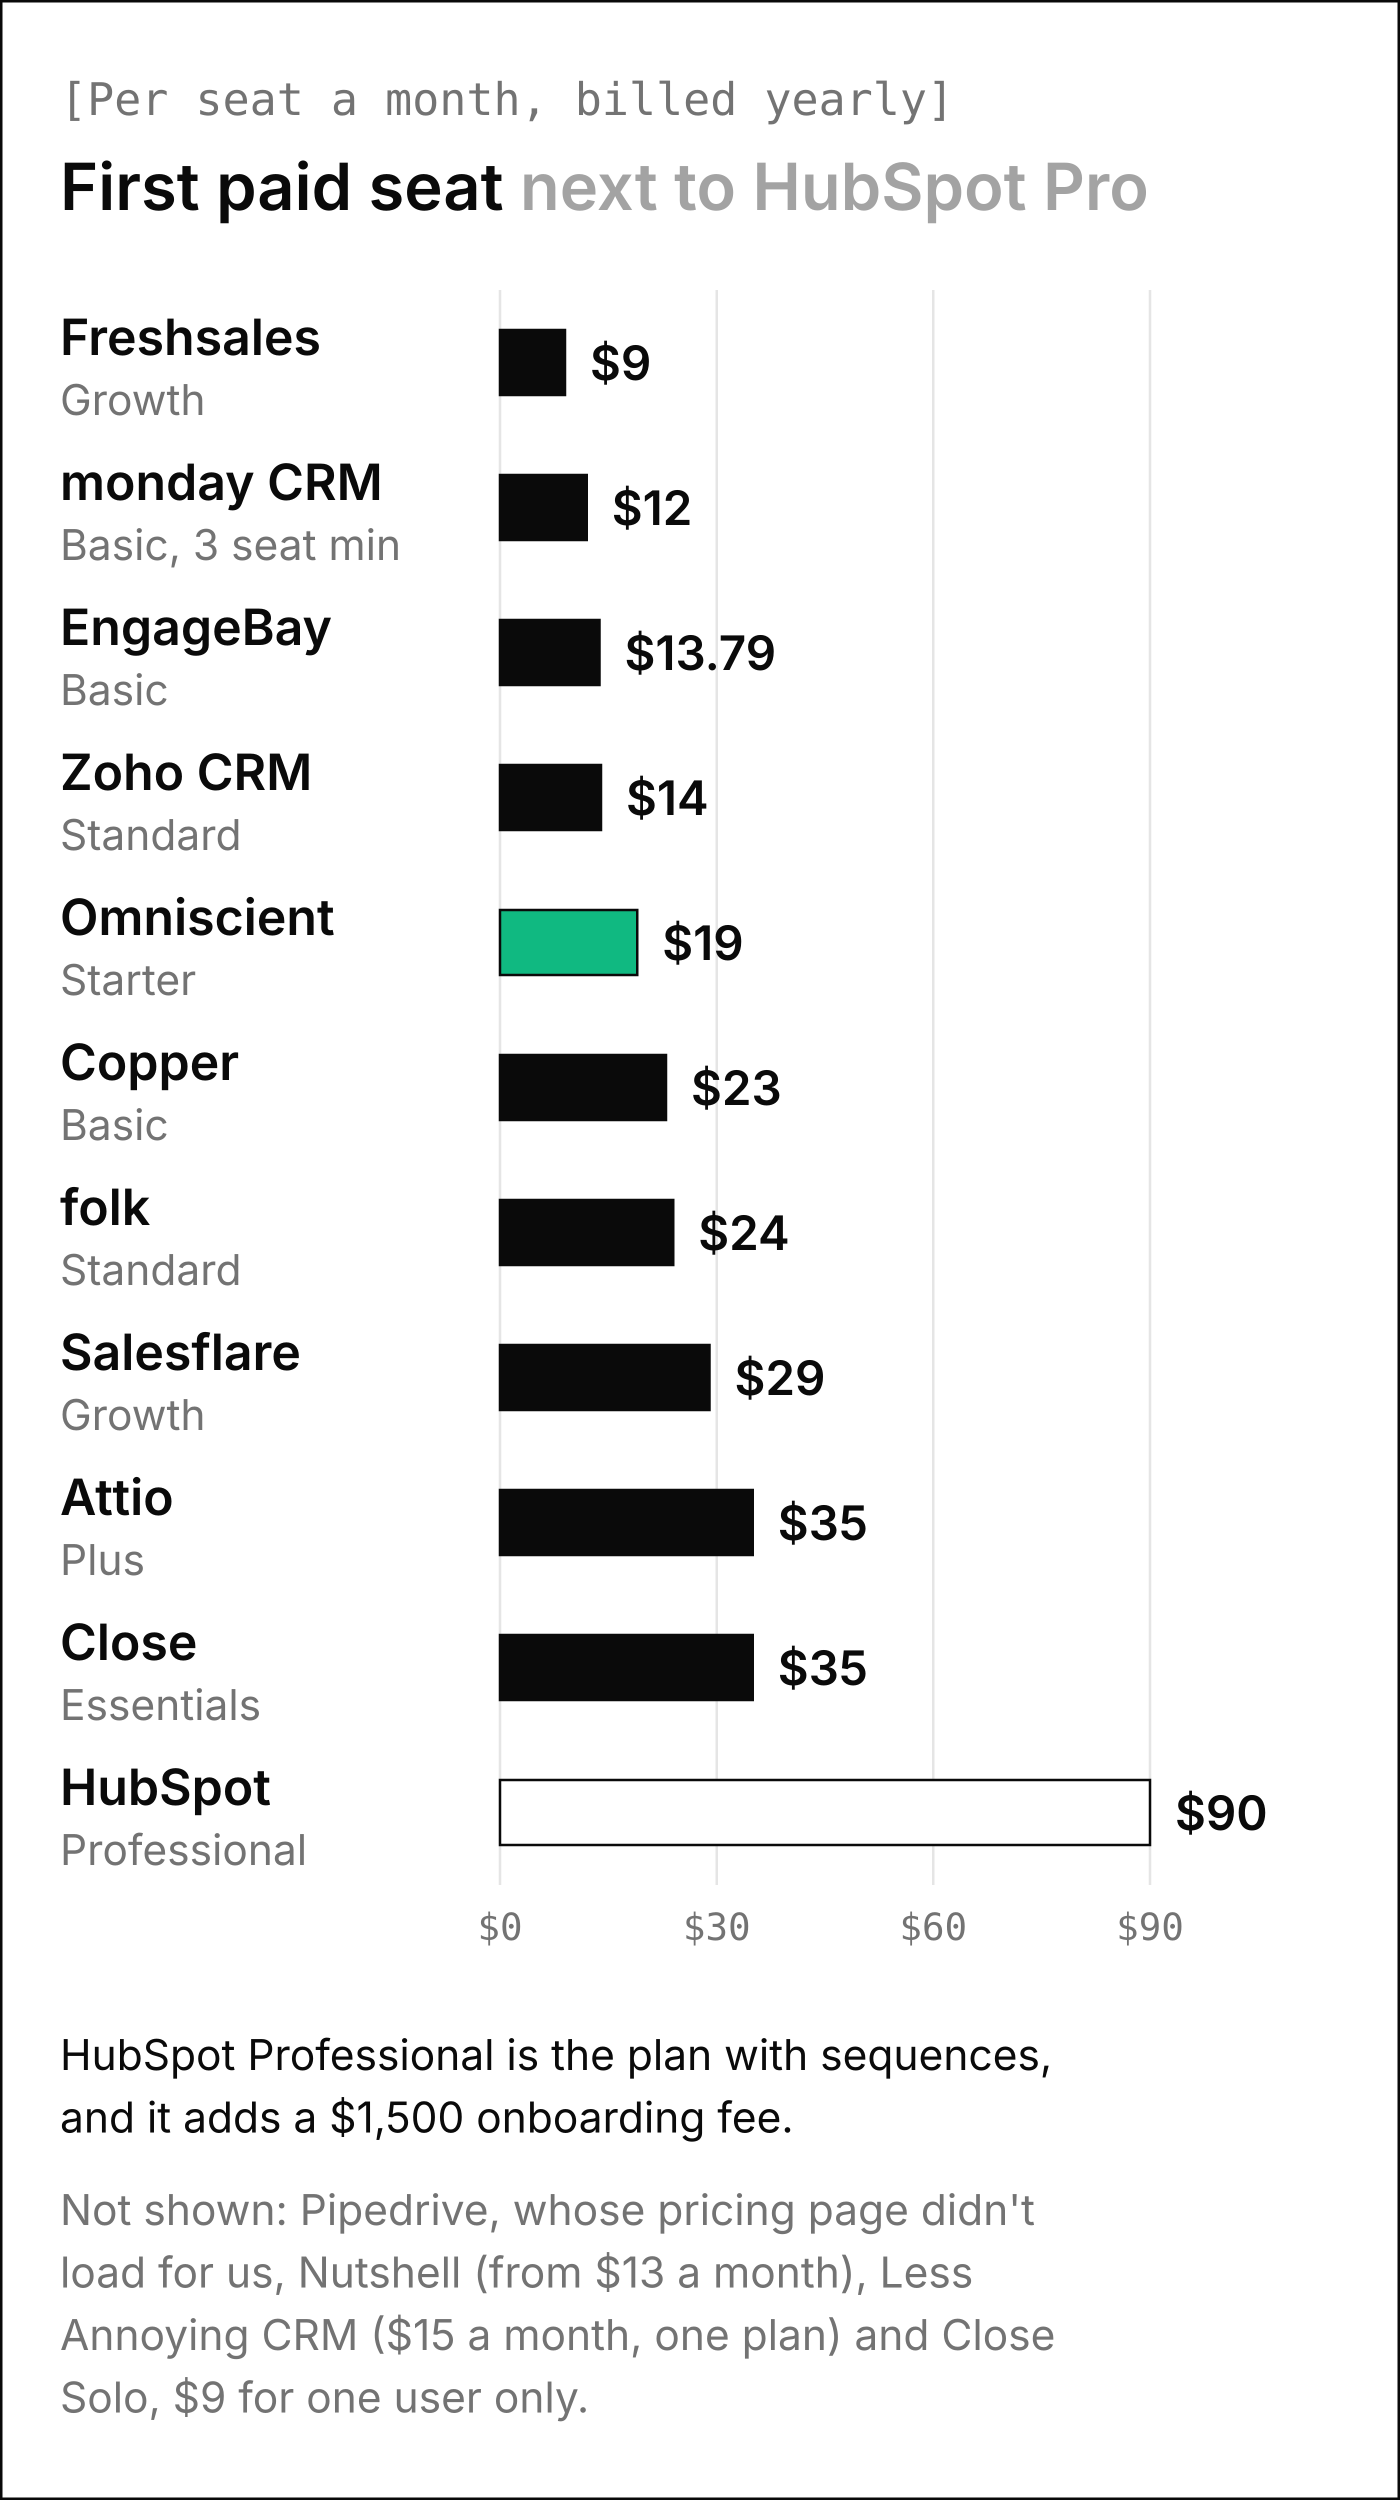
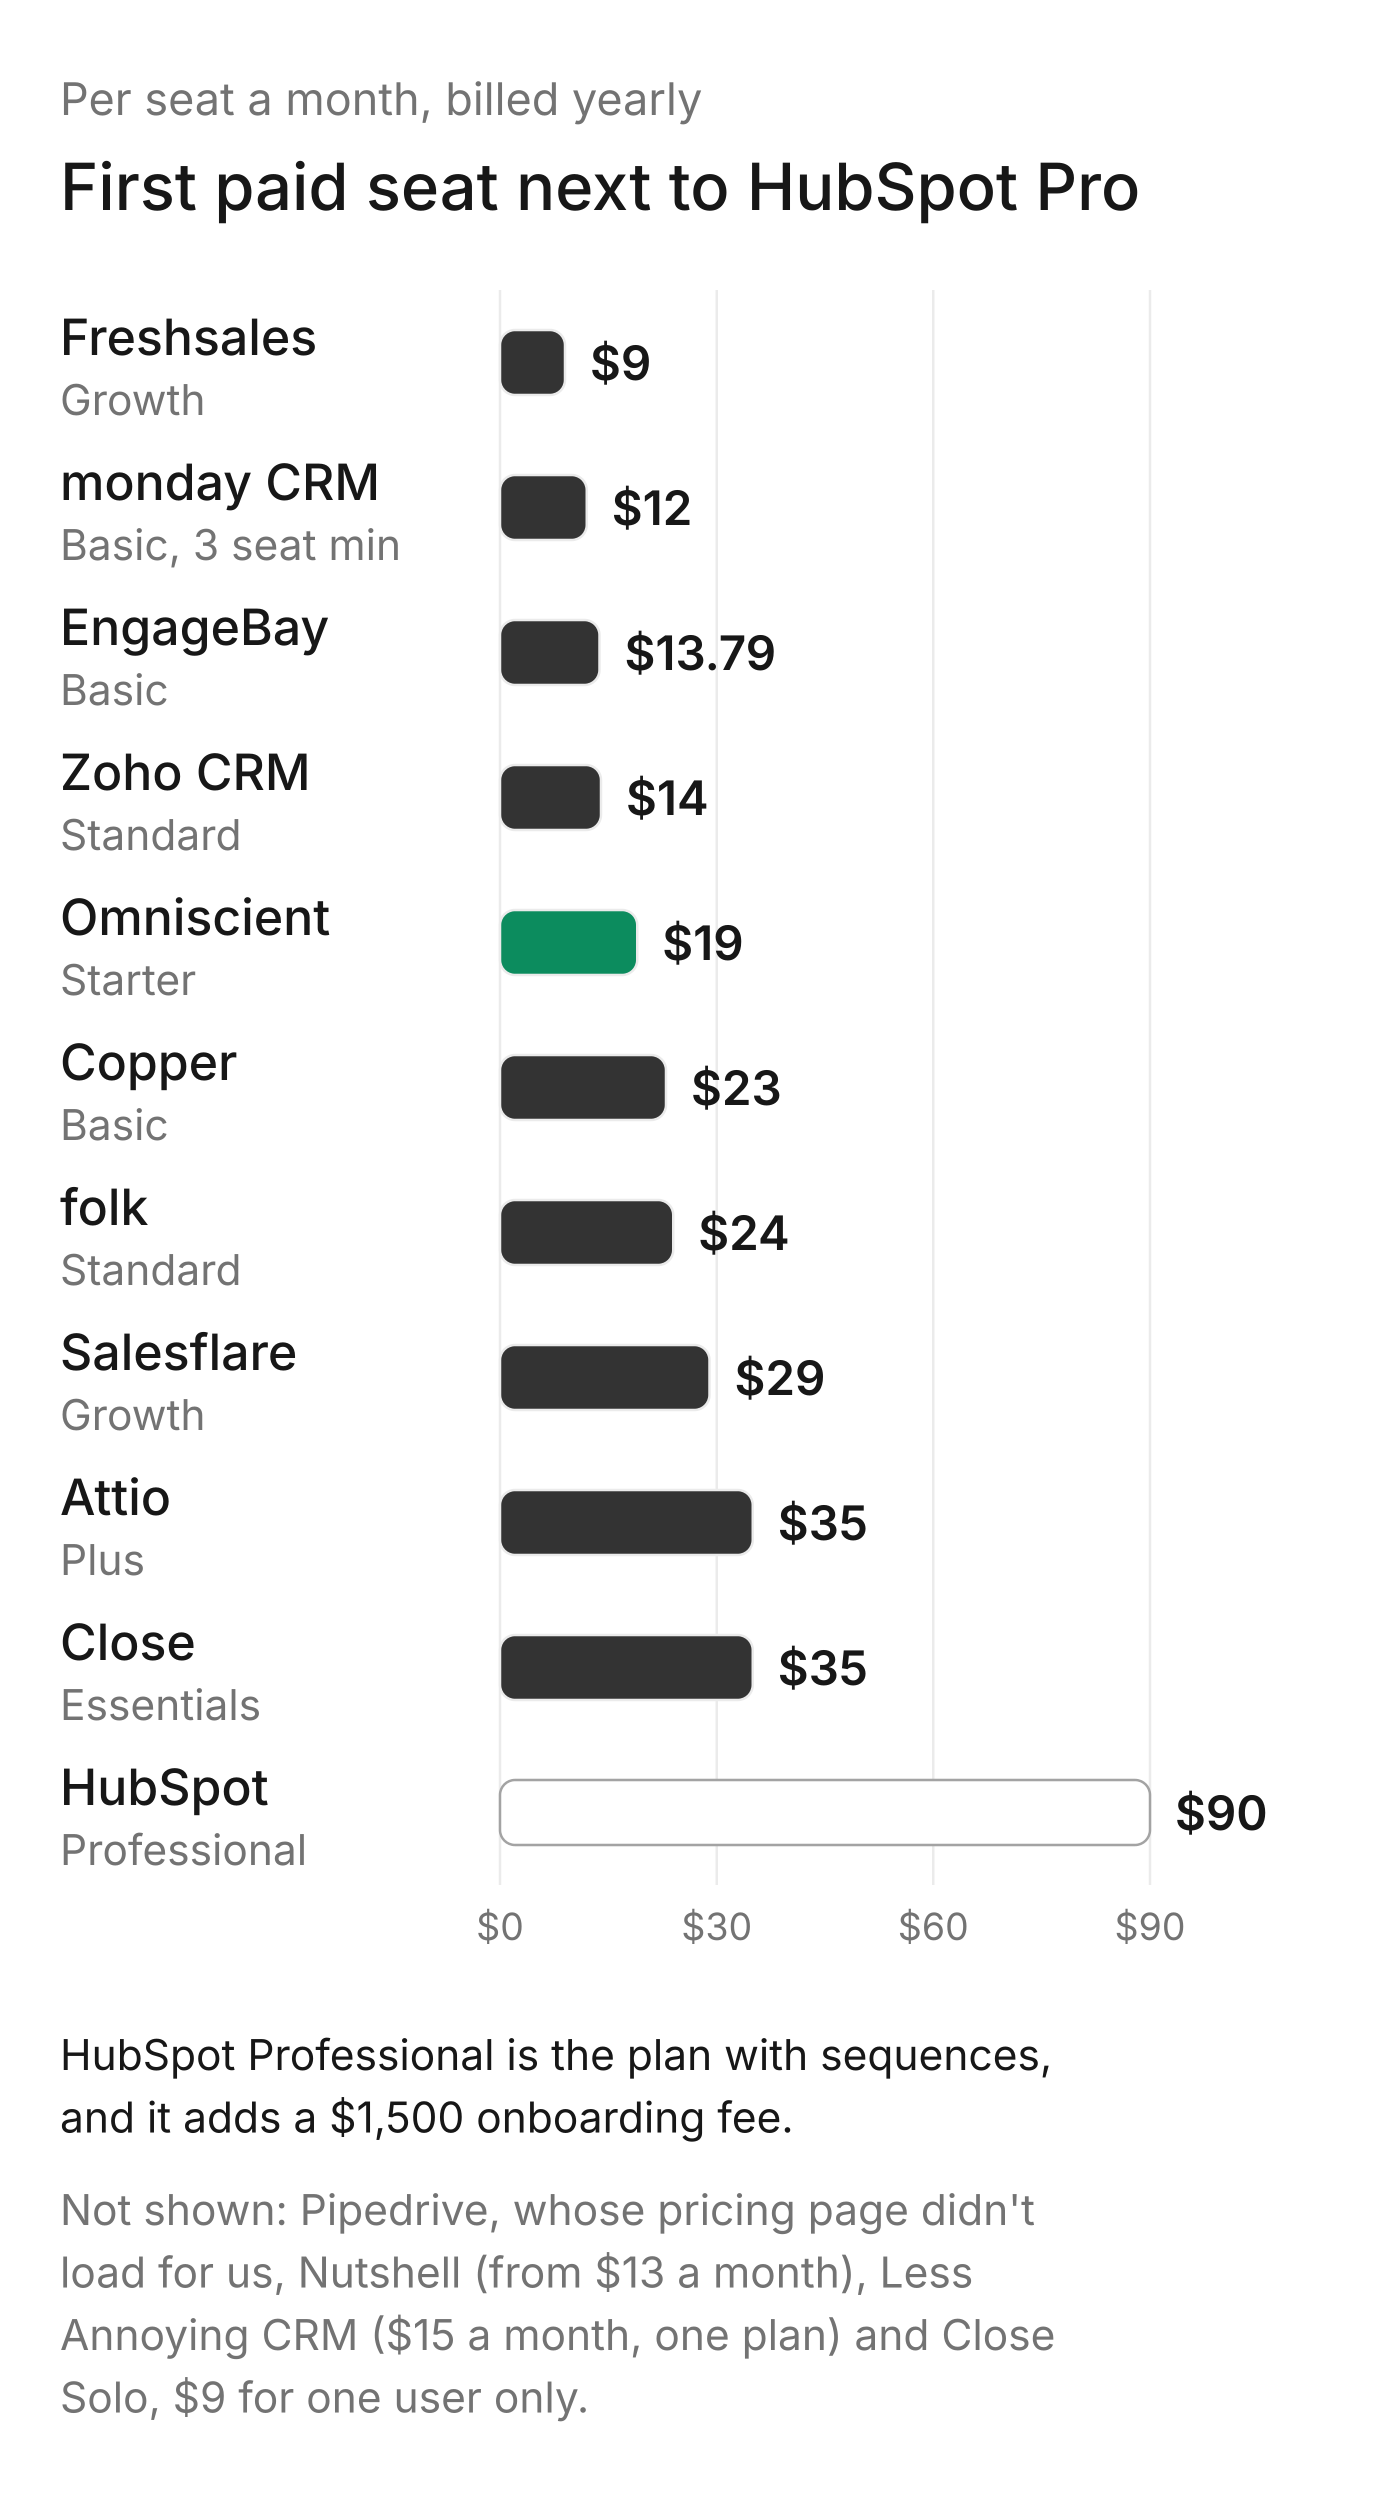
<svg xmlns="http://www.w3.org/2000/svg" viewBox="0 0 560 1000" width="560" height="1000" role="img" aria-labelledby="t d" font-family="Inter, system-ui, sans-serif">
  <rect width="560" height="1000" fill="#ffffff" />
-   <rect x="0.5" y="0.5" width="559" height="999" fill="none" stroke="#0a0a0a" />
-   <text x="24" y="46" font-family="Geist Mono, ui-monospace, monospace" font-size="18" fill="#737373">[Per seat a month, billed yearly]</text>
-   <text x="24" y="84" font-size="26" font-weight="600" fill="#0a0a0a">First paid seat <tspan fill="#a3a3a3">next to HubSpot Pro</tspan>
+   <text x="24" y="46" font-family="Inter, system-ui, sans-serif" font-size="18" fill="#737373">Per seat a month, billed yearly</text>
+   <text x="24" y="84" font-size="26" font-weight="500" fill="#171717">First paid seat <tspan fill="#171717">next to HubSpot Pro</tspan>
  </text>
-   <line x1="200.0" y1="116" x2="200.0" y2="754" stroke="#e5e5e5" />
-   <text x="200.0" y="776" text-anchor="middle" font-family="Geist Mono, ui-monospace, monospace" font-size="15" fill="#737373">$0</text>
-   <line x1="286.7" y1="116" x2="286.7" y2="754" stroke="#e5e5e5" />
-   <text x="286.7" y="776" text-anchor="middle" font-family="Geist Mono, ui-monospace, monospace" font-size="15" fill="#737373">$30</text>
-   <line x1="373.3" y1="116" x2="373.3" y2="754" stroke="#e5e5e5" />
-   <text x="373.3" y="776" text-anchor="middle" font-family="Geist Mono, ui-monospace, monospace" font-size="15" fill="#737373">$60</text>
-   <line x1="460.0" y1="116" x2="460.0" y2="754" stroke="#e5e5e5" />
-   <text x="460.0" y="776" text-anchor="middle" font-family="Geist Mono, ui-monospace, monospace" font-size="15" fill="#737373">$90</text>
-   <text x="24" y="142" font-size="20" font-weight="600" fill="#0a0a0a">Freshsales</text>
+   <line x1="200.0" y1="116" x2="200.0" y2="754" stroke="#ebebeb" />
+   <text x="200.0" y="776" text-anchor="middle" font-family="Inter, system-ui, sans-serif" font-size="15" fill="#737373">$0</text>
+   <line x1="286.7" y1="116" x2="286.7" y2="754" stroke="#ebebeb" />
+   <text x="286.7" y="776" text-anchor="middle" font-family="Inter, system-ui, sans-serif" font-size="15" fill="#737373">$30</text>
+   <line x1="373.3" y1="116" x2="373.3" y2="754" stroke="#ebebeb" />
+   <text x="373.3" y="776" text-anchor="middle" font-family="Inter, system-ui, sans-serif" font-size="15" fill="#737373">$60</text>
+   <line x1="460.0" y1="116" x2="460.0" y2="754" stroke="#ebebeb" />
+   <text x="460.0" y="776" text-anchor="middle" font-family="Inter, system-ui, sans-serif" font-size="15" fill="#737373">$90</text>
+   <text x="24" y="142" font-size="20" font-weight="500" fill="#171717">Freshsales</text>
  <text x="24" y="166" font-size="17" fill="#737373">Growth</text>
-   <rect x="200" y="132" width="26.0" height="26" fill="#0a0a0a" stroke="#0a0a0a" />
-   <text x="236.0" y="152" font-size="19" font-weight="600" fill="#0a0a0a">$9</text>
-   <text x="24" y="200" font-size="20" font-weight="600" fill="#0a0a0a">monday CRM</text>
+   <rect x="200" y="132" width="26.0" height="26" fill="#333333" stroke="#ebebeb" rx="6" />
+   <text x="236.0" y="152" font-size="19" font-weight="600" fill="#171717">$9</text>
+   <text x="24" y="200" font-size="20" font-weight="500" fill="#171717">monday CRM</text>
  <text x="24" y="224" font-size="17" fill="#737373">Basic, 3 seat min</text>
-   <rect x="200" y="190" width="34.7" height="26" fill="#0a0a0a" stroke="#0a0a0a" />
-   <text x="244.7" y="210" font-size="19" font-weight="600" fill="#0a0a0a">$12</text>
-   <text x="24" y="258" font-size="20" font-weight="600" fill="#0a0a0a">EngageBay</text>
+   <rect x="200" y="190" width="34.7" height="26" fill="#333333" stroke="#ebebeb" rx="6" />
+   <text x="244.7" y="210" font-size="19" font-weight="600" fill="#171717">$12</text>
+   <text x="24" y="258" font-size="20" font-weight="500" fill="#171717">EngageBay</text>
  <text x="24" y="282" font-size="17" fill="#737373">Basic</text>
-   <rect x="200" y="248" width="39.8" height="26" fill="#0a0a0a" stroke="#0a0a0a" />
-   <text x="249.8" y="268" font-size="19" font-weight="600" fill="#0a0a0a">$13.79</text>
-   <text x="24" y="316" font-size="20" font-weight="600" fill="#0a0a0a">Zoho CRM</text>
+   <rect x="200" y="248" width="39.8" height="26" fill="#333333" stroke="#ebebeb" rx="6" />
+   <text x="249.8" y="268" font-size="19" font-weight="600" fill="#171717">$13.79</text>
+   <text x="24" y="316" font-size="20" font-weight="500" fill="#171717">Zoho CRM</text>
  <text x="24" y="340" font-size="17" fill="#737373">Standard</text>
-   <rect x="200" y="306" width="40.4" height="26" fill="#0a0a0a" stroke="#0a0a0a" />
-   <text x="250.4" y="326" font-size="19" font-weight="600" fill="#0a0a0a">$14</text>
-   <text x="24" y="374" font-size="20" font-weight="600" fill="#0a0a0a">Omniscient</text>
+   <rect x="200" y="306" width="40.4" height="26" fill="#333333" stroke="#ebebeb" rx="6" />
+   <text x="250.4" y="326" font-size="19" font-weight="600" fill="#171717">$14</text>
+   <text x="24" y="374" font-size="20" font-weight="500" fill="#171717">Omniscient</text>
  <text x="24" y="398" font-size="17" fill="#737373">Starter</text>
-   <rect x="200" y="364" width="54.9" height="26" fill="#10b981" stroke="#0a0a0a" />
-   <text x="264.9" y="384" font-size="19" font-weight="600" fill="#0a0a0a">$19</text>
-   <text x="24" y="432" font-size="20" font-weight="600" fill="#0a0a0a">Copper</text>
+   <rect x="200" y="364" width="54.9" height="26" fill="#0c8c5e" stroke="#ebebeb" rx="6" />
+   <text x="264.9" y="384" font-size="19" font-weight="600" fill="#171717">$19</text>
+   <text x="24" y="432" font-size="20" font-weight="500" fill="#171717">Copper</text>
  <text x="24" y="456" font-size="17" fill="#737373">Basic</text>
-   <rect x="200" y="422" width="66.4" height="26" fill="#0a0a0a" stroke="#0a0a0a" />
-   <text x="276.4" y="442" font-size="19" font-weight="600" fill="#0a0a0a">$23</text>
-   <text x="24" y="490" font-size="20" font-weight="600" fill="#0a0a0a">folk</text>
+   <rect x="200" y="422" width="66.4" height="26" fill="#333333" stroke="#ebebeb" rx="6" />
+   <text x="276.4" y="442" font-size="19" font-weight="600" fill="#171717">$23</text>
+   <text x="24" y="490" font-size="20" font-weight="500" fill="#171717">folk</text>
  <text x="24" y="514" font-size="17" fill="#737373">Standard</text>
-   <rect x="200" y="480" width="69.3" height="26" fill="#0a0a0a" stroke="#0a0a0a" />
-   <text x="279.3" y="500" font-size="19" font-weight="600" fill="#0a0a0a">$24</text>
-   <text x="24" y="548" font-size="20" font-weight="600" fill="#0a0a0a">Salesflare</text>
+   <rect x="200" y="480" width="69.3" height="26" fill="#333333" stroke="#ebebeb" rx="6" />
+   <text x="279.3" y="500" font-size="19" font-weight="600" fill="#171717">$24</text>
+   <text x="24" y="548" font-size="20" font-weight="500" fill="#171717">Salesflare</text>
  <text x="24" y="572" font-size="17" fill="#737373">Growth</text>
-   <rect x="200" y="538" width="83.8" height="26" fill="#0a0a0a" stroke="#0a0a0a" />
-   <text x="293.8" y="558" font-size="19" font-weight="600" fill="#0a0a0a">$29</text>
-   <text x="24" y="606" font-size="20" font-weight="600" fill="#0a0a0a">Attio</text>
+   <rect x="200" y="538" width="83.8" height="26" fill="#333333" stroke="#ebebeb" rx="6" />
+   <text x="293.8" y="558" font-size="19" font-weight="600" fill="#171717">$29</text>
+   <text x="24" y="606" font-size="20" font-weight="500" fill="#171717">Attio</text>
  <text x="24" y="630" font-size="17" fill="#737373">Plus</text>
-   <rect x="200" y="596" width="101.1" height="26" fill="#0a0a0a" stroke="#0a0a0a" />
-   <text x="311.1" y="616" font-size="19" font-weight="600" fill="#0a0a0a">$35</text>
-   <text x="24" y="664" font-size="20" font-weight="600" fill="#0a0a0a">Close</text>
+   <rect x="200" y="596" width="101.1" height="26" fill="#333333" stroke="#ebebeb" rx="6" />
+   <text x="311.1" y="616" font-size="19" font-weight="600" fill="#171717">$35</text>
+   <text x="24" y="664" font-size="20" font-weight="500" fill="#171717">Close</text>
  <text x="24" y="688" font-size="17" fill="#737373">Essentials</text>
-   <rect x="200" y="654" width="101.1" height="26" fill="#0a0a0a" stroke="#0a0a0a" />
-   <text x="311.1" y="674" font-size="19" font-weight="600" fill="#0a0a0a">$35</text>
-   <text x="24" y="722" font-size="20" font-weight="600" fill="#0a0a0a">HubSpot</text>
+   <rect x="200" y="654" width="101.1" height="26" fill="#333333" stroke="#ebebeb" rx="6" />
+   <text x="311.1" y="674" font-size="19" font-weight="600" fill="#171717">$35</text>
+   <text x="24" y="722" font-size="20" font-weight="500" fill="#171717">HubSpot</text>
  <text x="24" y="746" font-size="17" fill="#737373">Professional</text>
-   <rect x="200" y="712" width="260.0" height="26" fill="#ffffff" stroke="#0a0a0a" />
-   <text x="470.0" y="732" font-size="19" font-weight="600" fill="#0a0a0a">$90</text>
-   <text x="24" y="828" font-size="17" fill="#0a0a0a">HubSpot Professional is the plan with sequences,</text>
-   <text x="24" y="853" font-size="17" fill="#0a0a0a">and it adds a $1,500 onboarding fee.</text>
+   <rect x="200" y="712" width="260.0" height="26" fill="#ffffff" stroke="#a3a3a3" rx="6" />
+   <text x="470.0" y="732" font-size="19" font-weight="600" fill="#171717">$90</text>
+   <text x="24" y="828" font-size="17" fill="#171717">HubSpot Professional is the plan with sequences,</text>
+   <text x="24" y="853" font-size="17" fill="#171717">and it adds a $1,500 onboarding fee.</text>
  <text x="24" y="890" font-size="17" fill="#737373">Not shown: Pipedrive, whose pricing page didn't</text>
  <text x="24" y="915" font-size="17" fill="#737373">load for us, Nutshell (from $13 a month), Less</text>
  <text x="24" y="940" font-size="17" fill="#737373">Annoying CRM ($15 a month, one plan) and Close</text>
  <text x="24" y="965" font-size="17" fill="#737373">Solo, $9 for one user only.</text>
</svg>
